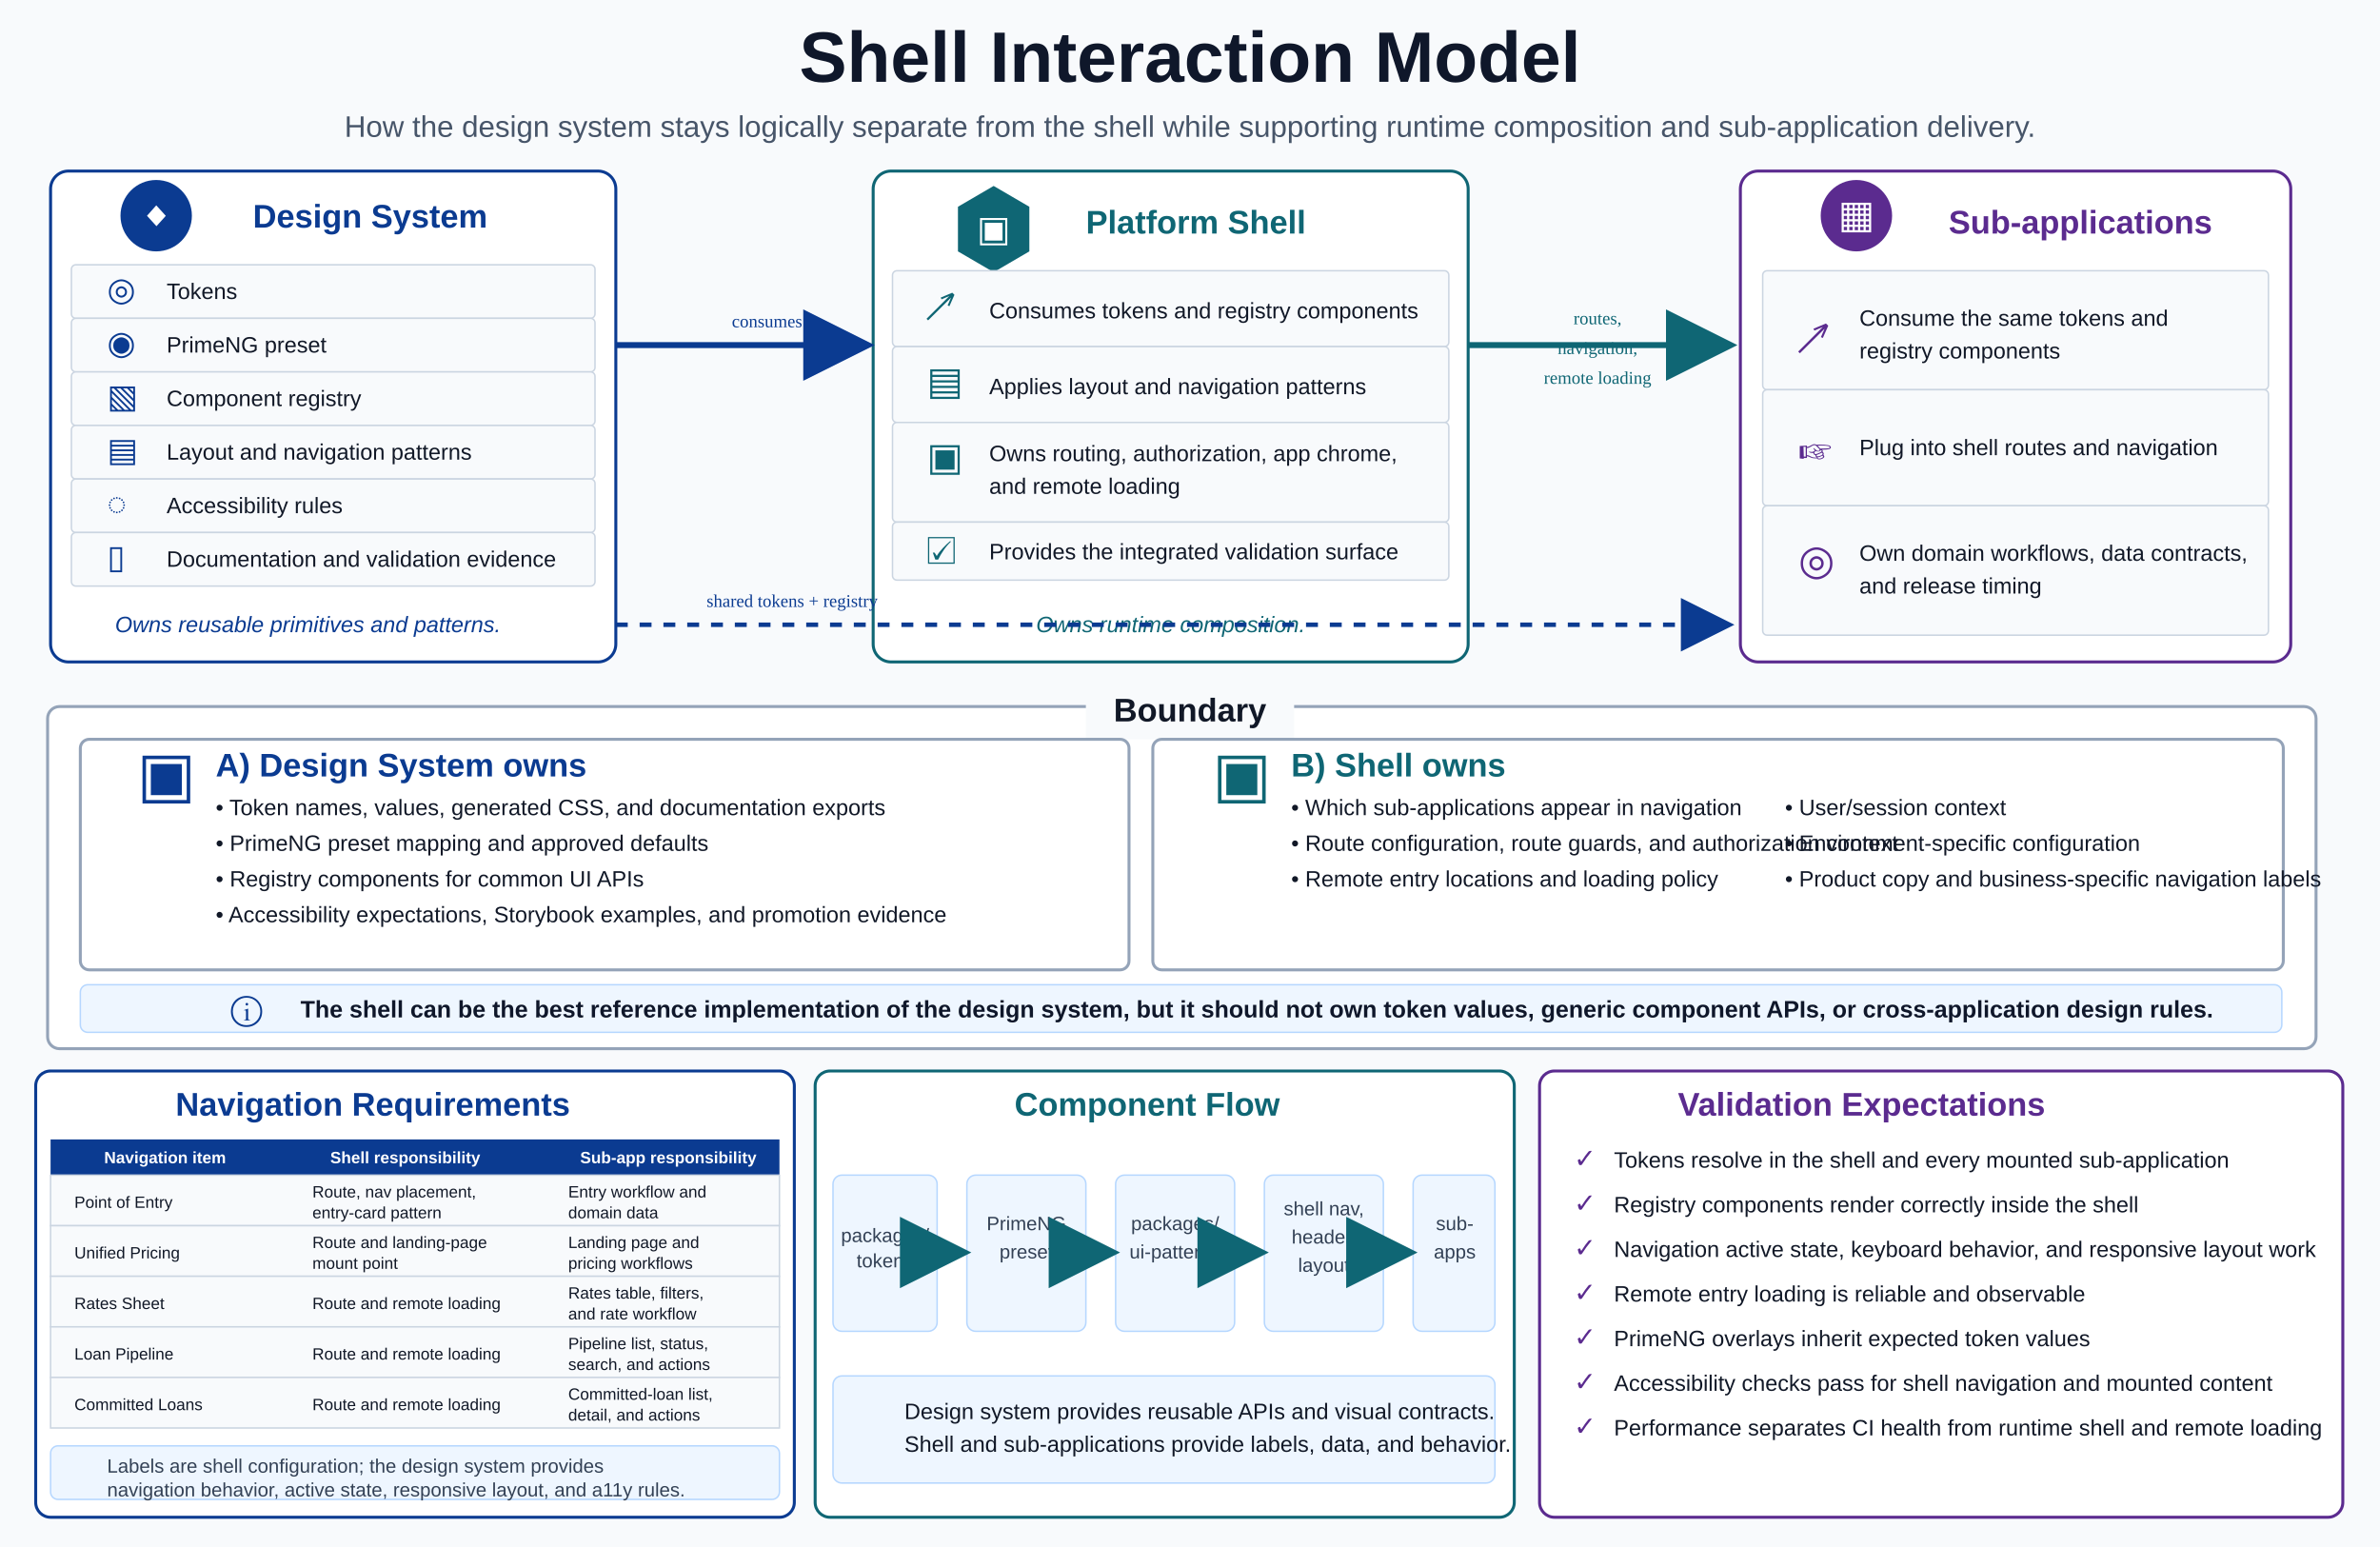
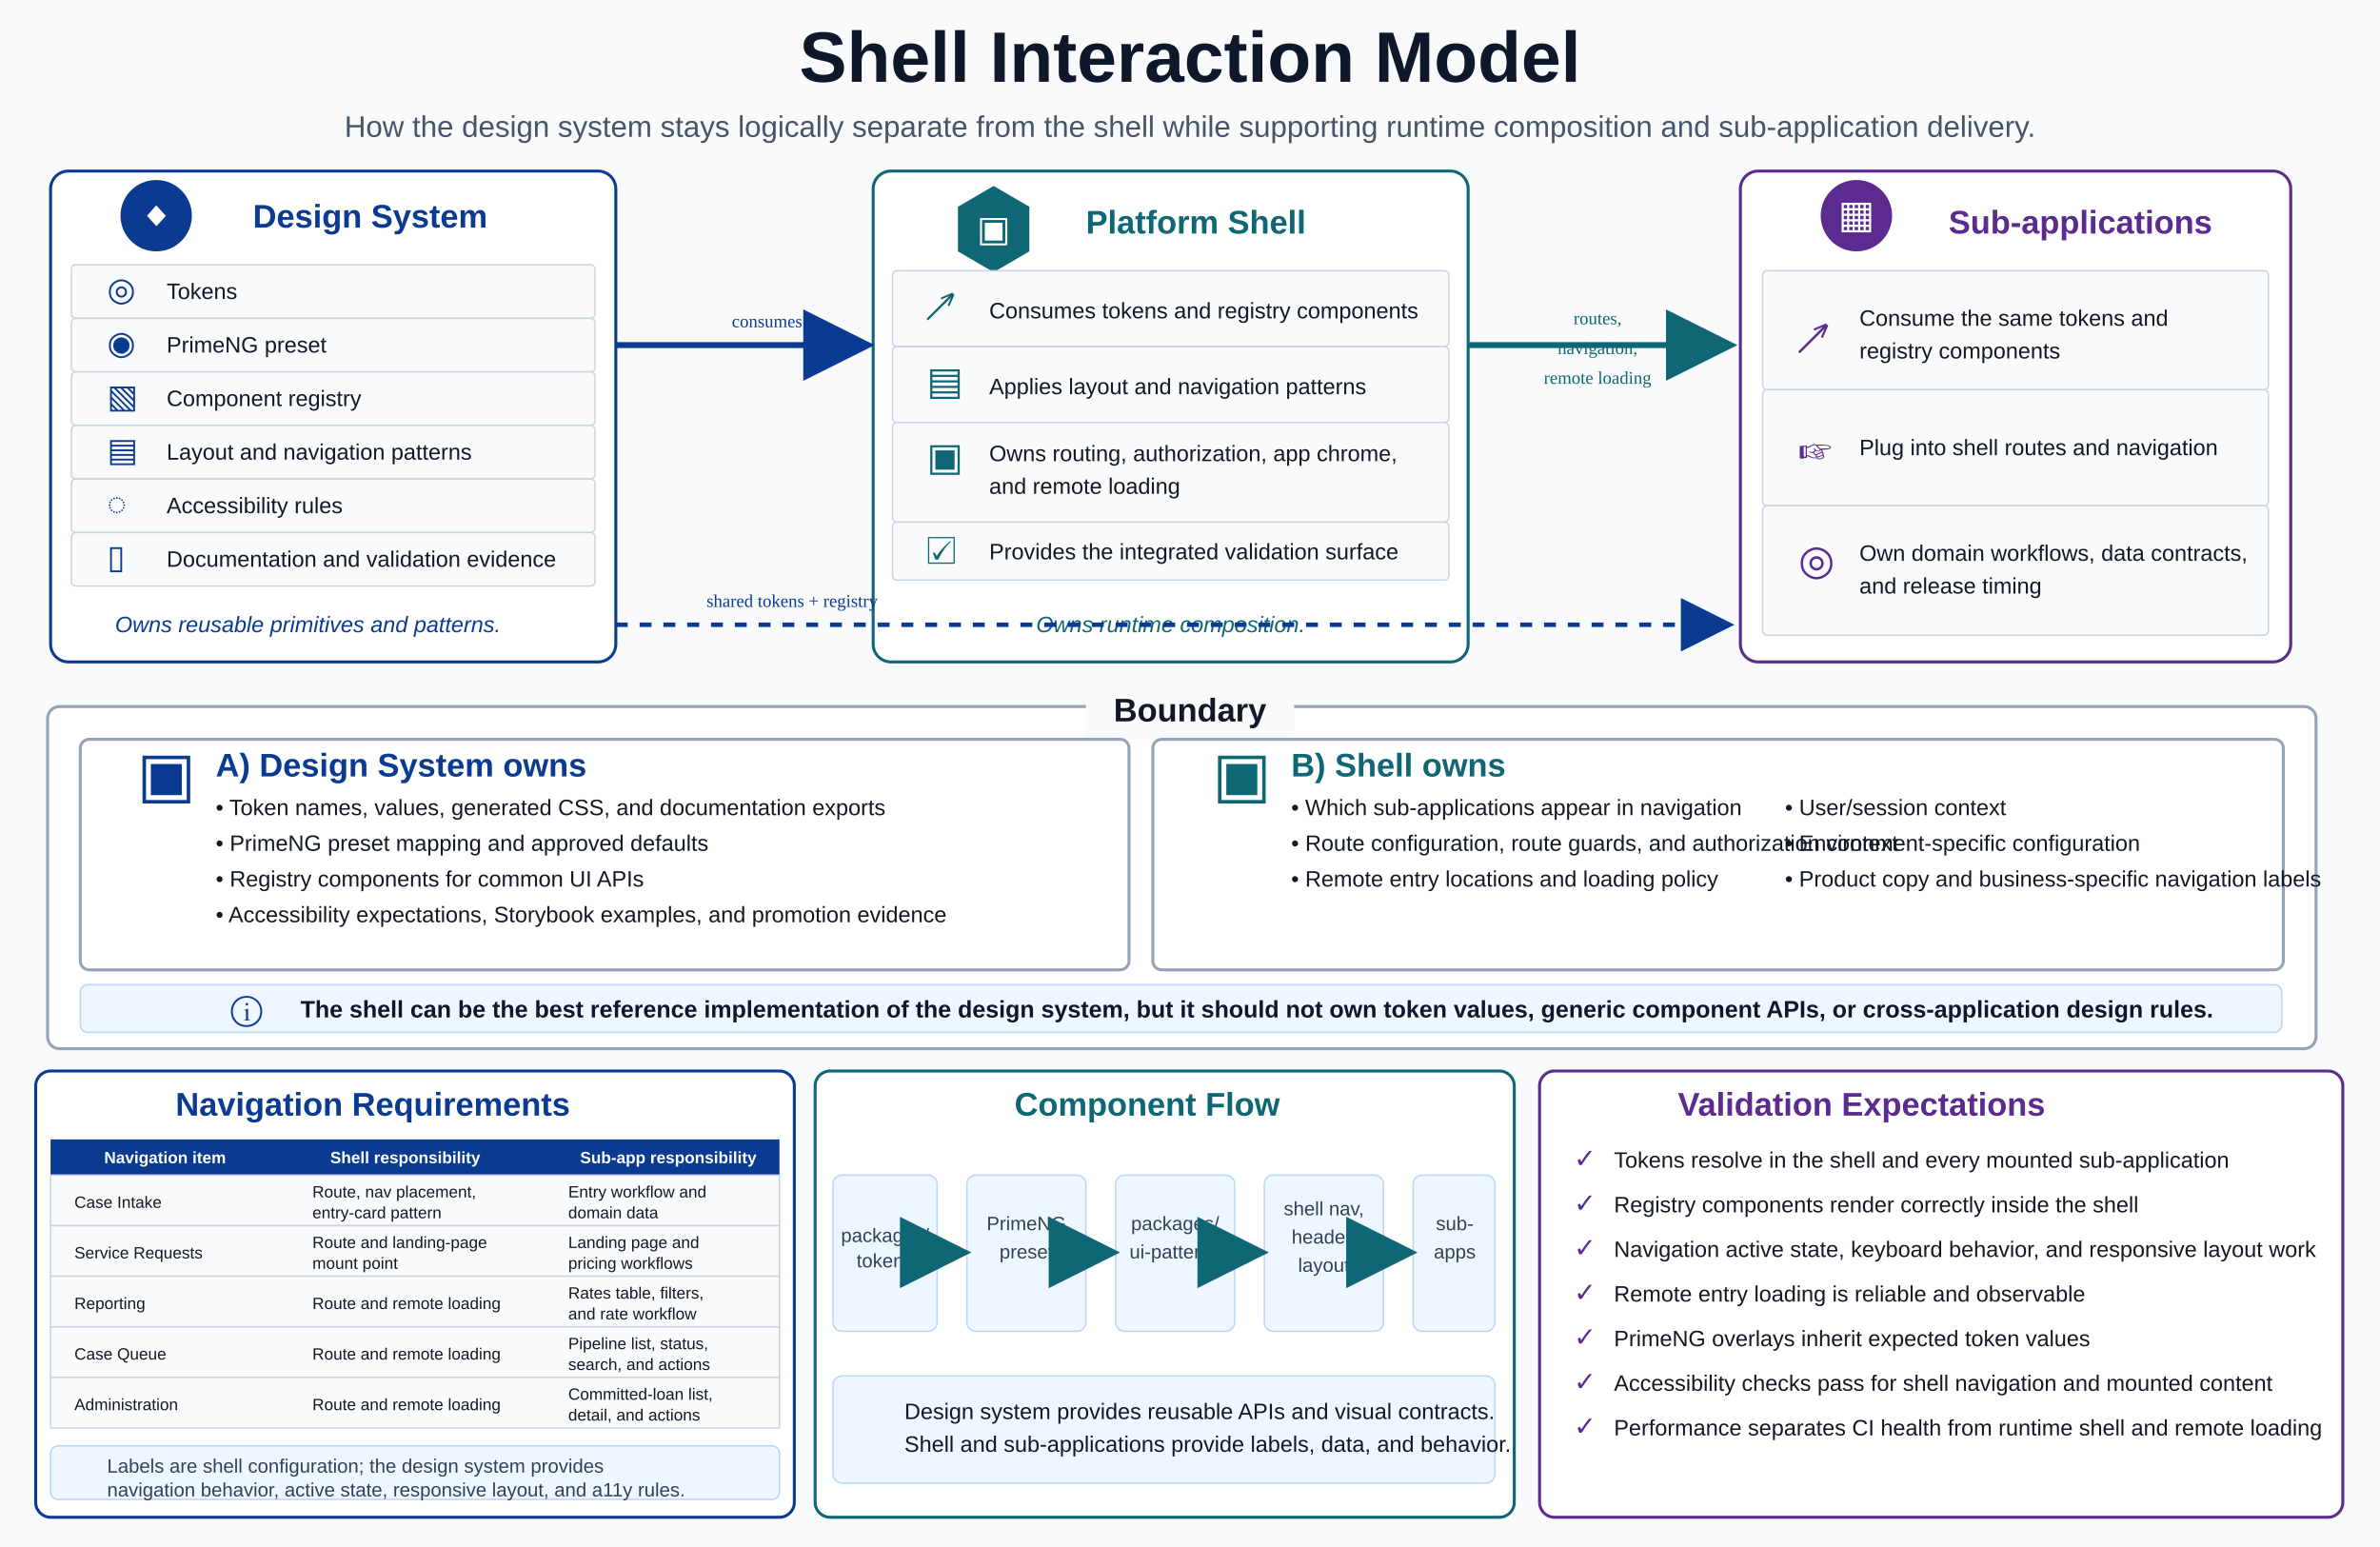
<svg xmlns="http://www.w3.org/2000/svg" width="1600" height="1040" viewBox="0 0 1600 1040" role="img" aria-labelledby="title desc">
  <defs>
    <style>
      .bg { fill: #f8fafc; }
      .title { fill: #0f172a; font: 700 48px Arial, sans-serif; }
      .subtitle { fill: #475569; font: 20px Arial, sans-serif; }
      .panel { fill: #ffffff; stroke-width: 2; }
      .panel-blue { stroke: #0b3b91; }
      .panel-teal { stroke: #0f6674; }
      .panel-purple { stroke: #5b2b8f; }
      .panel-gray { stroke: #94a3b8; }
      .heading { font: 700 22px Arial, sans-serif; }
      .blue { fill: #0b3b91; }
      .teal { fill: #0f6674; }
      .purple { fill: #5b2b8f; }
      .body { fill: #111827; font: 15px Arial, sans-serif; }
      .small { fill: #334155; font: 13px Arial, sans-serif; }
      .note { fill: #0f172a; font: 700 16px Arial, sans-serif; }
      .italic { font: italic 15px Arial, sans-serif; }
      .row { fill: #f8fafc; stroke: #cbd5e1; }
      .chip { fill: #eef6ff; stroke: #b6d7ff; }
      .arrow-blue { stroke: #0b3b91; stroke-width: 4; fill: none; marker-end: url(#arrowBlue); }
      .arrow-teal { stroke: #0f6674; stroke-width: 4; fill: none; marker-end: url(#arrowTeal); }
      .arrow-dashed { stroke: #0b3b91; stroke-width: 3; stroke-dasharray: 8 8; fill: none; marker-end: url(#arrowBlue); }
      .table-head { fill: #0b3b91; }
      .table-head-text { fill: #ffffff; font: 700 11px Arial, sans-serif; }
      .table-text { fill: #111827; font: 11px Arial, sans-serif; }
      .check { fill: #5b2b8f; font: 18px Arial, sans-serif; }
    </style>
    <marker id="arrowBlue" markerWidth="12" markerHeight="12" refX="10" refY="6" orient="auto">
      <path d="M0,0 L12,6 L0,12 z" fill="#0b3b91" />
    </marker>
    <marker id="arrowTeal" markerWidth="12" markerHeight="12" refX="10" refY="6" orient="auto">
      <path d="M0,0 L12,6 L0,12 z" fill="#0f6674" />
    </marker>
  </defs>
  <rect class="bg" x="0" y="0" width="1600" height="1040" />
  <text class="title" x="800" y="55" text-anchor="middle">Shell Interaction Model</text>
  <text class="subtitle" x="800" y="92" text-anchor="middle">
    How the design system stays logically separate from the shell while supporting runtime composition and sub-application delivery.
  </text>
  <g id="top-flow">
    <rect class="panel panel-blue" x="34" y="115" width="380" height="330" rx="12" />
    <circle cx="105" cy="145" r="24" fill="#0b3b91" />
    <text x="105" y="153" text-anchor="middle" fill="#fff" font-size="24">◆</text>
    <text class="heading blue" x="170" y="153">Design System</text>
    <rect class="row" x="48" y="178" width="352" height="36" rx="3" />
    <rect class="row" x="48" y="214" width="352" height="36" rx="3" />
    <rect class="row" x="48" y="250" width="352" height="36" rx="3" />
    <rect class="row" x="48" y="286" width="352" height="36" rx="3" />
    <rect class="row" x="48" y="322" width="352" height="36" rx="3" />
    <rect class="row" x="48" y="358" width="352" height="36" rx="3" />
    <text class="blue" x="72" y="202" font-size="22">◎</text>
    <text class="body" x="112" y="201">Tokens</text>
    <text class="blue" x="72" y="238" font-size="22">◉</text>
    <text class="body" x="112" y="237">PrimeNG preset</text>
    <text class="blue" x="72" y="274" font-size="22">▧</text>
    <text class="body" x="112" y="273">Component registry</text>
    <text class="blue" x="72" y="310" font-size="22">▤</text>
    <text class="body" x="112" y="309">Layout and navigation patterns</text>
    <text class="blue" x="72" y="346" font-size="22">◌</text>
    <text class="body" x="112" y="345">Accessibility rules</text>
    <text class="blue" x="72" y="382" font-size="22">▯</text>
    <text class="body" x="112" y="381">Documentation and validation evidence</text>
    <text class="italic blue" x="207" y="425" text-anchor="middle">Owns reusable primitives and patterns.</text>
    <rect class="panel panel-teal" x="587" y="115" width="400" height="330" rx="12" />
    <polygon points="668,125 692,139 692,169 668,183 644,169 644,139" fill="#0f6674" />
    <text x="668" y="162" text-anchor="middle" fill="#fff" font-size="24">▣</text>
    <text class="heading teal" x="730" y="157">Platform Shell</text>
    <rect class="row" x="600" y="182" width="374" height="51" rx="3" />
    <rect class="row" x="600" y="233" width="374" height="51" rx="3" />
    <rect class="row" x="600" y="284" width="374" height="67" rx="3" />
    <rect class="row" x="600" y="351" width="374" height="39" rx="3" />
    <text class="teal" x="623" y="214" font-size="26">↗</text>
    <text class="body" x="665" y="214">Consumes tokens and registry components</text>
    <text class="teal" x="623" y="265" font-size="26">▤</text>
    <text class="body" x="665" y="265">Applies layout and navigation patterns</text>
    <text class="teal" x="623" y="316" font-size="26">▣</text>
    <text class="body" x="665" y="310">Owns routing, authorization, app chrome,</text>
    <text class="body" x="665" y="332">and remote loading</text>
    <text class="teal" x="623" y="379" font-size="26">☑</text>
    <text class="body" x="665" y="376">Provides the integrated validation surface</text>
    <text class="italic teal" x="787" y="425" text-anchor="middle">Owns runtime composition.</text>
    <rect class="panel panel-purple" x="1170" y="115" width="370" height="330" rx="12" />
    <circle cx="1248" cy="145" r="24" fill="#5b2b8f" />
    <text x="1248" y="153" text-anchor="middle" fill="#fff" font-size="26">▦</text>
    <text class="heading purple" x="1310" y="157">Sub-applications</text>
    <rect class="row" x="1185" y="182" width="340" height="80" rx="3" />
    <rect class="row" x="1185" y="262" width="340" height="78" rx="3" />
    <rect class="row" x="1185" y="340" width="340" height="87" rx="3" />
    <text class="purple" x="1209" y="236" font-size="28">↗</text>
    <text class="body" x="1250" y="219">Consume the same tokens and</text>
    <text class="body" x="1250" y="241">registry components</text>
    <text class="purple" x="1209" y="312" font-size="28">☞</text>
    <text class="body" x="1250" y="306">Plug into shell routes and navigation</text>
    <text class="purple" x="1209" y="386" font-size="28">◎</text>
    <text class="body" x="1250" y="377">Own domain workflows, data contracts,</text>
    <text class="body" x="1250" y="399">and release timing</text>
  </g>
  <path class="arrow-blue" d="M414 232 H580" />
  <text class="blue" x="492" y="220" font="700 14px Arial">consumes</text>
  <path class="arrow-teal" d="M987 232 H1160" />
  <text class="teal" x="1074" y="218" text-anchor="middle" font="700 14px Arial">routes,</text>
  <text class="teal" x="1074" y="238" text-anchor="middle" font="700 14px Arial">navigation,</text>
  <text class="teal" x="1074" y="258" text-anchor="middle" font="700 14px Arial">remote loading</text>
  <path class="arrow-dashed" d="M414 420 H1160" />
  <text class="blue" x="475" y="408" font="700 14px Arial">shared tokens + registry</text>
  <g id="boundary">
    <rect class="panel panel-gray" x="32" y="475" width="1525" height="230" rx="8" />
    <rect class="bg" x="730" y="462" width="140" height="35" />
    <text class="heading" x="800" y="485" text-anchor="middle" fill="#111827">Boundary</text>
    <rect class="panel panel-gray" x="54" y="497" width="705" height="155" rx="6" />
    <rect class="panel panel-gray" x="775" y="497" width="760" height="155" rx="6" />
    <rect class="chip" x="54" y="662" width="1480" height="32" rx="5" />
    <text class="blue" x="92" y="535" font-size="42">▣</text>
    <text class="heading blue" x="145" y="522">A) Design System owns</text>
    <text class="body" x="145" y="548">• Token names, values, generated CSS, and documentation exports</text>
    <text class="body" x="145" y="572">• PrimeNG preset mapping and approved defaults</text>
    <text class="body" x="145" y="596">• Registry components for common UI APIs</text>
    <text class="body" x="145" y="620">• Accessibility expectations, Storybook examples, and promotion evidence</text>
    <text class="teal" x="815" y="535" font-size="42">▣</text>
    <text class="heading teal" x="868" y="522">B) Shell owns</text>
    <text class="body" x="868" y="548">• Which sub-applications appear in navigation</text>
    <text class="body" x="868" y="572">• Route configuration, route guards, and authorization context</text>
    <text class="body" x="868" y="596">• Remote entry locations and loading policy</text>
    <text class="body" x="1200" y="548">• User/session context</text>
    <text class="body" x="1200" y="572">• Environment-specific configuration</text>
    <text class="body" x="1200" y="596">• Product copy and business-specific navigation labels</text>
    <text class="blue" x="155" y="686" font-size="23">ⓘ</text>
    <text class="note" x="202" y="684">
      The shell can be the best reference implementation of the design system, but it should not own token values, generic component APIs, or cross-application design rules.
    </text>
  </g>
  <g id="bottom">
    <rect class="panel panel-blue" x="24" y="720" width="510" height="300" rx="10" />
    <text class="heading blue" x="118" y="750">Navigation Requirements</text>
    <rect class="table-head" x="34" y="766" width="490" height="24" />
    <text class="table-head-text" x="70" y="782">Navigation item</text>
    <text class="table-head-text" x="222" y="782">Shell responsibility</text>
    <text class="table-head-text" x="390" y="782">Sub-app responsibility</text>
    <g>
      <rect class="row" x="34" y="790" width="490" height="34" />
      <rect class="row" x="34" y="824" width="490" height="34" />
      <rect class="row" x="34" y="858" width="490" height="34" />
      <rect class="row" x="34" y="892" width="490" height="34" />
      <rect class="row" x="34" y="926" width="490" height="34" />
-       <text class="table-text" x="50" y="812">Point of Entry</text>
+       <text class="table-text" x="50" y="812">Case Intake</text>
      <text class="table-text" x="210" y="805">Route, nav placement,</text>
      <text class="table-text" x="210" y="819">entry-card pattern</text>
      <text class="table-text" x="382" y="805">Entry workflow and</text>
      <text class="table-text" x="382" y="819">domain data</text>
-       <text class="table-text" x="50" y="846">Unified Pricing</text>
+       <text class="table-text" x="50" y="846">Service Requests</text>
      <text class="table-text" x="210" y="839">Route and landing-page</text>
      <text class="table-text" x="210" y="853">mount point</text>
      <text class="table-text" x="382" y="839">Landing page and</text>
      <text class="table-text" x="382" y="853">pricing workflows</text>
-       <text class="table-text" x="50" y="880">Rates Sheet</text>
+       <text class="table-text" x="50" y="880">Reporting</text>
      <text class="table-text" x="210" y="880">Route and remote loading</text>
      <text class="table-text" x="382" y="873">Rates table, filters,</text>
      <text class="table-text" x="382" y="887">and rate workflow</text>
-       <text class="table-text" x="50" y="914">Loan Pipeline</text>
+       <text class="table-text" x="50" y="914">Case Queue</text>
      <text class="table-text" x="210" y="914">Route and remote loading</text>
      <text class="table-text" x="382" y="907">Pipeline list, status,</text>
      <text class="table-text" x="382" y="921">search, and actions</text>
-       <text class="table-text" x="50" y="948">Committed Loans</text>
+       <text class="table-text" x="50" y="948">Administration</text>
      <text class="table-text" x="210" y="948">Route and remote loading</text>
      <text class="table-text" x="382" y="941">Committed-loan list,</text>
      <text class="table-text" x="382" y="955">detail, and actions</text>
    </g>
    <rect class="chip" x="34" y="972" width="490" height="36" rx="5" />
    <text class="small" x="72" y="990">Labels are shell configuration; the design system provides</text>
    <text class="small" x="72" y="1006">navigation behavior, active state, responsive layout, and a11y rules.</text>
    <rect class="panel panel-teal" x="548" y="720" width="470" height="300" rx="10" />
    <text class="heading teal" x="682" y="750">Component Flow</text>
    <rect class="chip" x="560" y="790" width="70" height="105" rx="6" />
    <rect class="chip" x="650" y="790" width="80" height="105" rx="6" />
    <rect class="chip" x="750" y="790" width="80" height="105" rx="6" />
    <rect class="chip" x="850" y="790" width="80" height="105" rx="6" />
    <rect class="chip" x="950" y="790" width="55" height="105" rx="6" />
    <text class="small" x="595" y="835" text-anchor="middle">packages/</text>
    <text class="small" x="595" y="852" text-anchor="middle">tokens</text>
    <text class="small" x="690" y="827" text-anchor="middle">PrimeNG</text>
    <text class="small" x="690" y="846" text-anchor="middle">preset</text>
    <text class="small" x="790" y="827" text-anchor="middle">packages/</text>
    <text class="small" x="790" y="846" text-anchor="middle">ui-patterns</text>
    <text class="small" x="890" y="817" text-anchor="middle">shell nav,</text>
    <text class="small" x="890" y="836" text-anchor="middle">header,</text>
    <text class="small" x="890" y="855" text-anchor="middle">layout</text>
    <text class="small" x="978" y="827" text-anchor="middle">sub-</text>
    <text class="small" x="978" y="846" text-anchor="middle">apps</text>
    <path class="arrow-teal" d="M630 842 H645" />
    <path class="arrow-teal" d="M730 842 H745" />
    <path class="arrow-teal" d="M830 842 H845" />
    <path class="arrow-teal" d="M930 842 H945" />
    <rect class="chip" x="560" y="925" width="445" height="72" rx="6" />
    <text class="body" x="608" y="954">Design system provides reusable APIs and visual contracts.</text>
    <text class="body" x="608" y="976">Shell and sub-applications provide labels, data, and behavior.</text>
    <rect class="panel panel-purple" x="1035" y="720" width="540" height="300" rx="10" />
    <text class="heading purple" x="1128" y="750">Validation Expectations</text>
    <text class="check" x="1058" y="785">✓</text>
    <text class="body" x="1085" y="785">Tokens resolve in the shell and every mounted sub-application</text>
    <text class="check" x="1058" y="815">✓</text>
    <text class="body" x="1085" y="815">Registry components render correctly inside the shell</text>
    <text class="check" x="1058" y="845">✓</text>
    <text class="body" x="1085" y="845">Navigation active state, keyboard behavior, and responsive layout work</text>
    <text class="check" x="1058" y="875">✓</text>
    <text class="body" x="1085" y="875">Remote entry loading is reliable and observable</text>
    <text class="check" x="1058" y="905">✓</text>
    <text class="body" x="1085" y="905">PrimeNG overlays inherit expected token values</text>
    <text class="check" x="1058" y="935">✓</text>
    <text class="body" x="1085" y="935">Accessibility checks pass for shell navigation and mounted content</text>
    <text class="check" x="1058" y="965">✓</text>
    <text class="body" x="1085" y="965">Performance separates CI health from runtime shell and remote loading</text>
  </g>
</svg>
